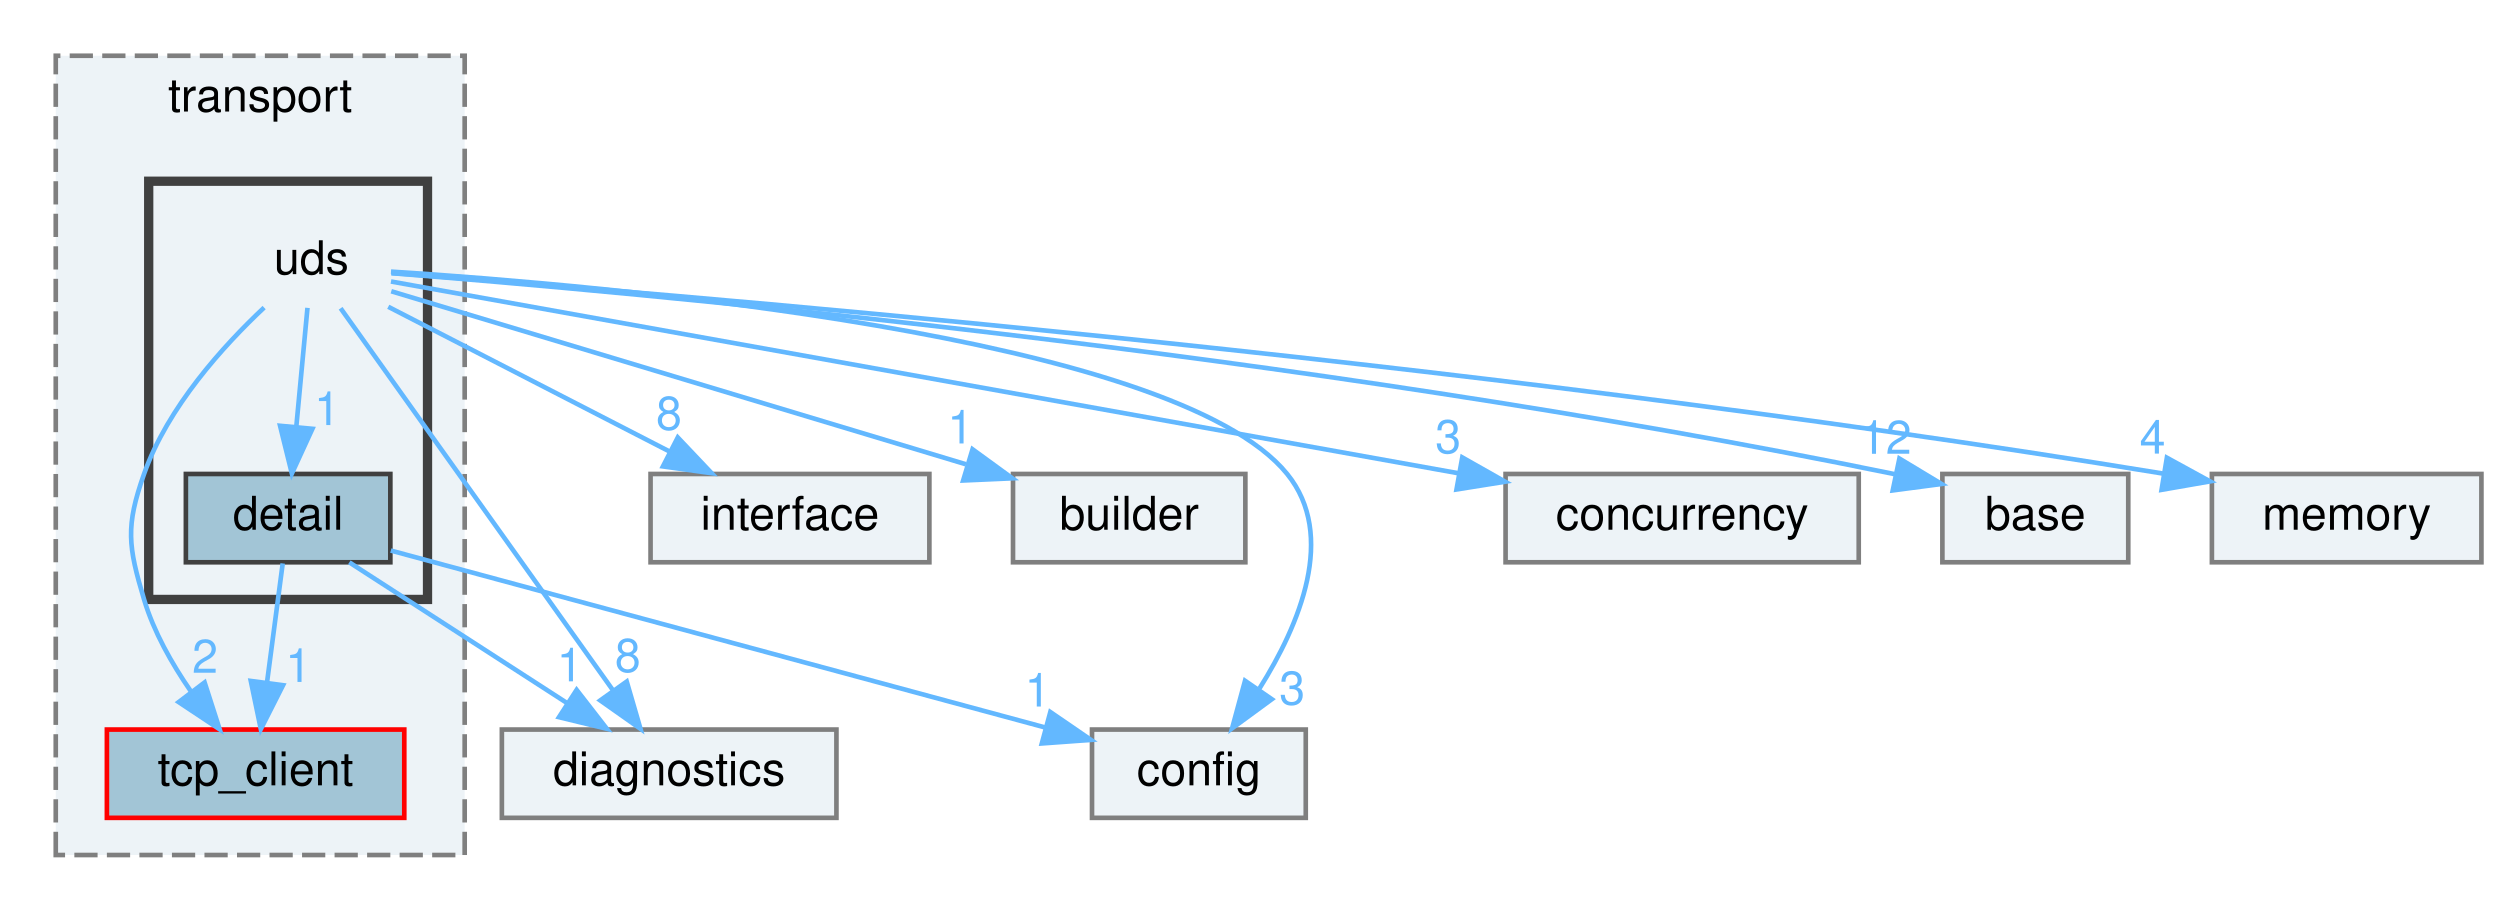
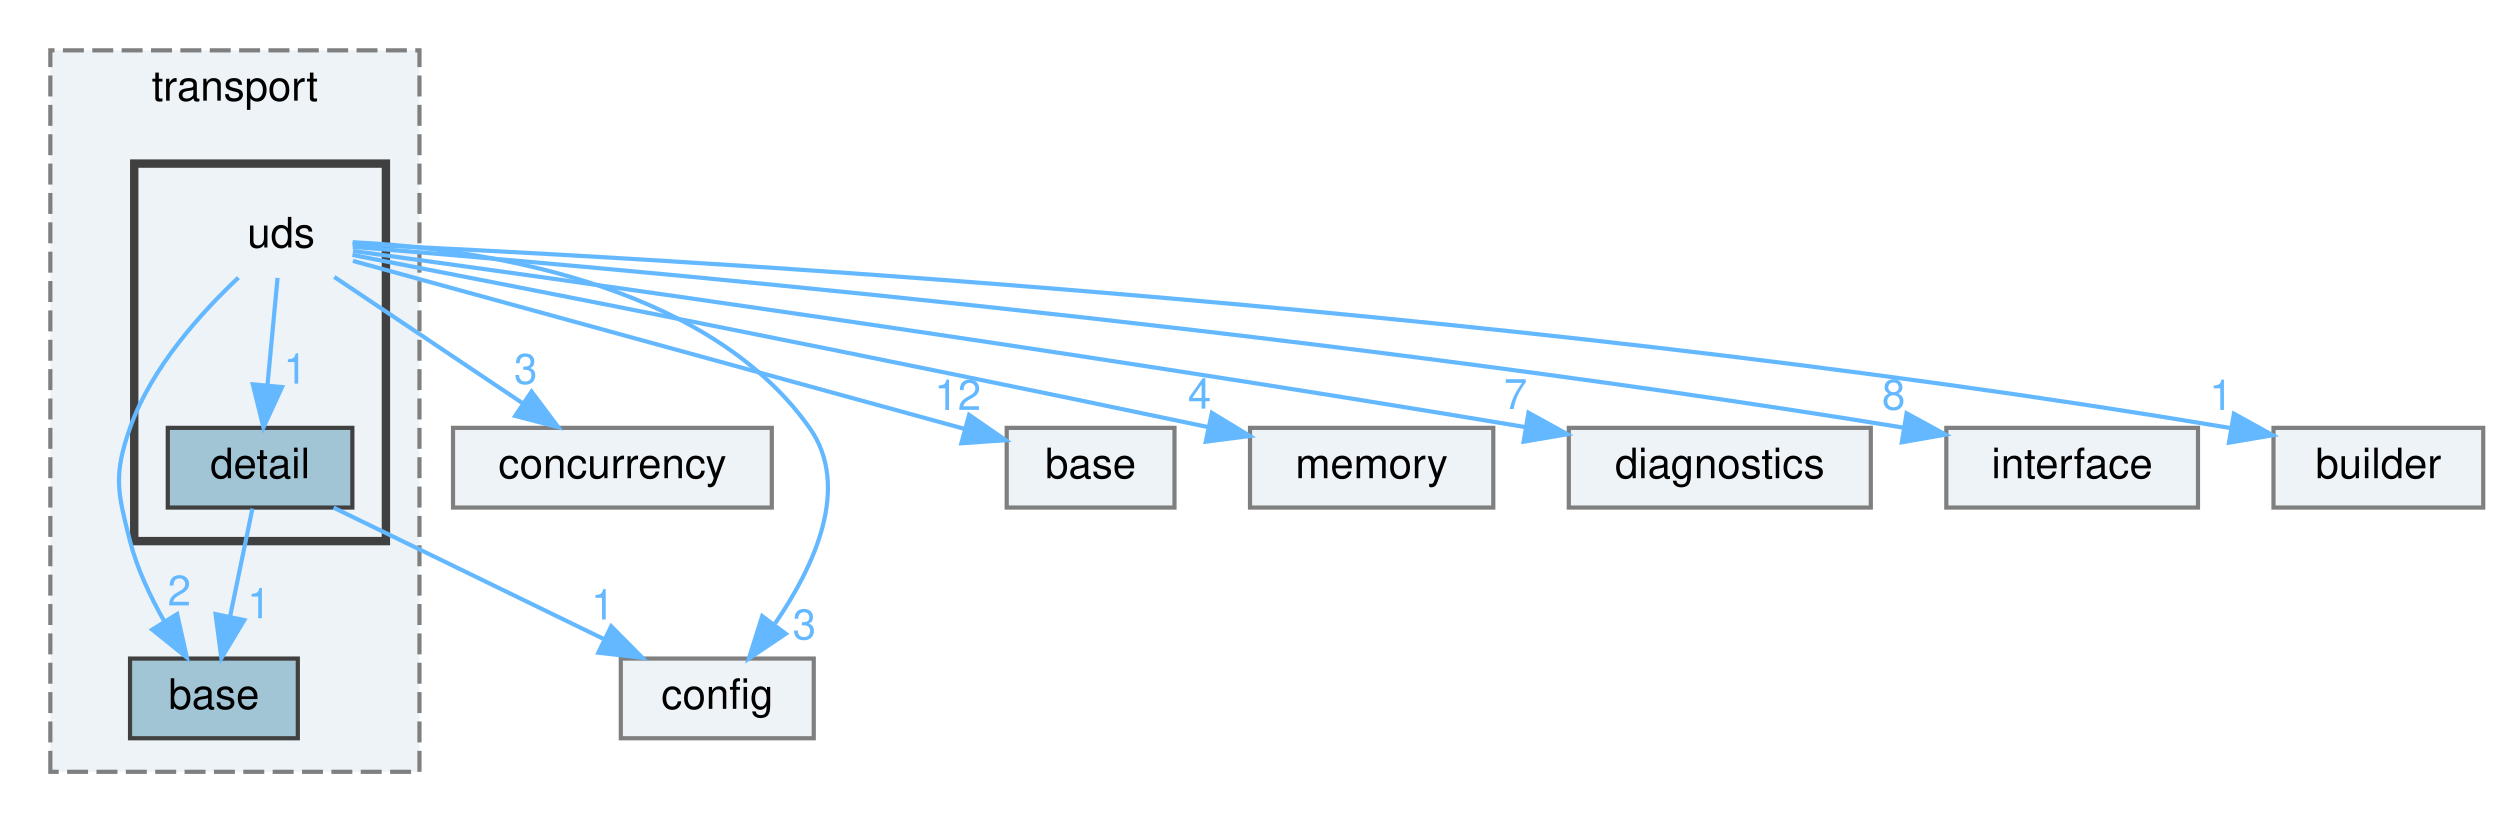
- <svg xmlns="http://www.w3.org/2000/svg" xmlns:xlink="http://www.w3.org/1999/xlink" width="538pt" height="196pt" viewBox="0.00 0.00 538.00 196.00">
+ <svg xmlns="http://www.w3.org/2000/svg" xmlns:xlink="http://www.w3.org/1999/xlink" width="596pt" height="196pt" viewBox="0.00 0.00 596.00 196.00">
  <g id="graph0" class="graph" transform="scale(1 1) rotate(0) translate(4 192)">
    <g id="clust1" class="cluster">
      <g id="a_clust1">
        <a xlink:href="dir_5c26b0c9b7e0d5acf946c15b5d9d58d6.html" target="_top" xlink:title="transport">
          <polygon fill="#edf3f7" stroke="#7f7f7f" stroke-dasharray="5,2" points="8,-8 8,-180 96,-180 96,-8 8,-8" />
          <text text-anchor="middle" x="52" y="-168" font-family="Helvetica,sans-Serif" font-size="10.00">transport</text>
        </a>
      </g>
    </g>
    <g id="clust2" class="cluster">
      <g id="a_clust2">
        <a xlink:href="dir_789fd087a5f0a4f41fb4500cfddbcae1.html" target="_top">
          <polygon fill="#edf3f7" stroke="#404040" stroke-width="2" points="28,-63 28,-153 88,-153 88,-63 28,-63" />
        </a>
      </g>
    </g>
    <g id="node1" class="node">
      <g id="a_node1">
-         <a xlink:href="dir_5945cecc8885b190726a3218a193f147.html" target="_top" xlink:title="tcp_client">
-           <polygon fill="#a2c5d6" stroke="red" points="83,-35 19,-35 19,-16 83,-16 83,-35" />
-           <text text-anchor="middle" x="51" y="-23" font-family="Helvetica,sans-Serif" font-size="10.00">tcp_client</text>
+         <a xlink:href="dir_b1f341685ecfe0d4dbd9467427ad429d.html" target="_top" xlink:title="base">
+           <polygon fill="#a2c5d6" stroke="#404040" points="67,-35 27,-35 27,-16 67,-16 67,-35" />
+           <text text-anchor="middle" x="47" y="-23" font-family="Helvetica,sans-Serif" font-size="10.00">base</text>
        </a>
      </g>
    </g>
    <g id="node2" class="node">
      <text text-anchor="middle" x="63" y="-133" font-family="Helvetica,sans-Serif" font-size="10.00">uds</text>
    </g>
-     <g id="edge5" class="edge">
-       <g id="a_edge5">
-         <a xlink:href="dir_000024_000016.html" target="_top">
-           <path fill="none" stroke="#63b8ff" d="M52.84,-125.81C44.1,-117.6 32.1,-104.43 27,-90 23,-78.69 23.56,-74.5 27,-63 29.08,-56.04 32.97,-49.18 37.02,-43.31" />
-           <polygon fill="#63b8ff" stroke="#63b8ff" points="40.03,-45.14 43.27,-35.05 34.45,-40.91 40.03,-45.14" />
-         </a>
-       </g>
-       <g id="a_edge5-headlabel">
-         <a xlink:href="dir_000024_000016.html" target="_top" xlink:title="2">
-           <text text-anchor="middle" x="40.12" y="-47.21" font-family="Helvetica,sans-Serif" font-size="10.00" fill="#63b8ff">2</text>
+     <g id="edge7" class="edge">
+       <g id="a_edge7">
+         <a xlink:href="dir_000025_000002.html" target="_top">
+           <path fill="none" stroke="#63b8ff" d="M52.84,-125.81C44.1,-117.6 32.1,-104.43 27,-90 23,-78.69 24.02,-74.63 27,-63 28.68,-56.45 31.8,-49.82 35.08,-44.03" />
+           <polygon fill="#63b8ff" stroke="#63b8ff" points="38.23,-45.6 40.54,-35.26 32.29,-41.9 38.23,-45.6" />
+         </a>
+       </g>
+       <g id="a_edge7-headlabel">
+         <a xlink:href="dir_000025_000002.html" target="_top" xlink:title="2">
+           <text text-anchor="middle" x="38.74" y="-47.66" font-family="Helvetica,sans-Serif" font-size="10.00" fill="#63b8ff">2</text>
        </a>
      </g>
    </g>
    <g id="node3" class="node">
      <g id="a_node3">
        <a xlink:href="dir_02a9bb08ffce7a5da5a853781c6f41ba.html" target="_top" xlink:title="detail">
          <polygon fill="#a2c5d6" stroke="#404040" points="80,-90 36,-90 36,-71 80,-71 80,-90" />
          <text text-anchor="middle" x="58" y="-78" font-family="Helvetica,sans-Serif" font-size="10.00">detail</text>
        </a>
      </g>
    </g>
    <g id="edge1" class="edge">
      <g id="a_edge1">
-         <a xlink:href="dir_000024_000007.html" target="_top">
+         <a xlink:href="dir_000025_000008.html" target="_top">
          <path fill="none" stroke="#63b8ff" d="M62.17,-125.75C61.52,-118.8 60.58,-108.85 59.76,-100.13" />
          <polygon fill="#63b8ff" stroke="#63b8ff" points="63.23,-99.72 58.81,-90.09 56.27,-100.37 63.23,-99.72" />
        </a>
      </g>
      <g id="a_edge1-headlabel">
-         <a xlink:href="dir_000024_000007.html" target="_top" xlink:title="1">
+         <a xlink:href="dir_000025_000008.html" target="_top" xlink:title="1">
          <text text-anchor="middle" x="66.4" y="-100.53" font-family="Helvetica,sans-Serif" font-size="10.00" fill="#63b8ff">1</text>
        </a>
      </g>
    </g>
    <g id="node4" class="node">
      <g id="a_node4">
        <a xlink:href="dir_10a04bdc26b9bc63fc33802b95b375a9.html" target="_top" xlink:title="concurrency">
-           <polygon fill="#edf3f7" stroke="#7f7f7f" points="396,-90 320,-90 320,-71 396,-71 396,-90" />
-           <text text-anchor="middle" x="358" y="-78" font-family="Helvetica,sans-Serif" font-size="10.00">concurrency</text>
+           <polygon fill="#edf3f7" stroke="#7f7f7f" points="180,-90 104,-90 104,-71 180,-71 180,-90" />
+           <text text-anchor="middle" x="142" y="-78" font-family="Helvetica,sans-Serif" font-size="10.00">concurrency</text>
        </a>
      </g>
    </g>
    <g id="edge2" class="edge">
      <g id="a_edge2">
-         <a xlink:href="dir_000024_000003.html" target="_top">
-           <path fill="none" stroke="#63b8ff" d="M80.14,-131.42C124.23,-123.5 242.86,-102.19 309.99,-90.13" />
-           <polygon fill="#63b8ff" stroke="#63b8ff" points="310.68,-93.56 319.9,-88.34 309.44,-86.67 310.68,-93.56" />
+         <a xlink:href="dir_000025_000004.html" target="_top">
+           <path fill="none" stroke="#63b8ff" d="M75.69,-125.98C87.83,-117.84 106.36,-105.41 120.75,-95.76" />
+           <polygon fill="#63b8ff" stroke="#63b8ff" points="122.72,-98.65 129.08,-90.17 118.82,-92.84 122.72,-98.65" />
        </a>
      </g>
      <g id="a_edge2-headlabel">
-         <a xlink:href="dir_000024_000003.html" target="_top" xlink:title="3">
-           <text text-anchor="middle" x="307.64" y="-94.49" font-family="Helvetica,sans-Serif" font-size="10.00" fill="#63b8ff">3</text>
+         <a xlink:href="dir_000025_000004.html" target="_top" xlink:title="3">
+           <text text-anchor="middle" x="121.32" y="-100.51" font-family="Helvetica,sans-Serif" font-size="10.00" fill="#63b8ff">3</text>
        </a>
      </g>
    </g>
    <g id="node5" class="node">
      <g id="a_node5">
        <a xlink:href="dir_1ae9d5707ae3e429484f972fe2e6b4f0.html" target="_top" xlink:title="config">
-           <polygon fill="#edf3f7" stroke="#7f7f7f" points="277,-35 231,-35 231,-16 277,-16 277,-35" />
-           <text text-anchor="middle" x="254" y="-23" font-family="Helvetica,sans-Serif" font-size="10.00">config</text>
+           <polygon fill="#edf3f7" stroke="#7f7f7f" points="190,-35 144,-35 144,-16 190,-16 190,-35" />
+           <text text-anchor="middle" x="167" y="-23" font-family="Helvetica,sans-Serif" font-size="10.00">config</text>
        </a>
      </g>
    </g>
    <g id="edge3" class="edge">
      <g id="a_edge3">
-         <a xlink:href="dir_000024_000004.html" target="_top">
-           <path fill="none" stroke="#63b8ff" d="M80.14,-133.55C125.81,-130.62 248.66,-120.04 273,-90 283.71,-76.78 275.71,-57.64 267.04,-43.84" />
-           <polygon fill="#63b8ff" stroke="#63b8ff" points="269.7,-41.53 261.15,-35.27 263.93,-45.5 269.7,-41.53" />
+         <a xlink:href="dir_000025_000005.html" target="_top">
+           <path fill="none" stroke="#63b8ff" d="M80.07,-134.26C108.26,-132.84 163.95,-125.42 189,-90 198.96,-75.91 190.08,-56.91 180.79,-43.38" />
+           <polygon fill="#63b8ff" stroke="#63b8ff" points="183.32,-40.91 174.53,-35 177.71,-45.11 183.32,-40.91" />
        </a>
      </g>
      <g id="a_edge3-headlabel">
-         <a xlink:href="dir_000024_000004.html" target="_top" xlink:title="3">
-           <text text-anchor="middle" x="274.07" y="-40.38" font-family="Helvetica,sans-Serif" font-size="10.00" fill="#63b8ff">3</text>
+         <a xlink:href="dir_000025_000005.html" target="_top" xlink:title="3">
+           <text text-anchor="middle" x="187.75" y="-39.59" font-family="Helvetica,sans-Serif" font-size="10.00" fill="#63b8ff">3</text>
        </a>
      </g>
    </g>
    <g id="node6" class="node">
      <g id="a_node6">
        <a xlink:href="dir_1b267b6cbe170e06255a29a9b0340896.html" target="_top" xlink:title="base">
-           <polygon fill="#edf3f7" stroke="#7f7f7f" points="454,-90 414,-90 414,-71 454,-71 454,-90" />
-           <text text-anchor="middle" x="434" y="-78" font-family="Helvetica,sans-Serif" font-size="10.00">base</text>
+           <polygon fill="#edf3f7" stroke="#7f7f7f" points="276,-90 236,-90 236,-71 276,-71 276,-90" />
+           <text text-anchor="middle" x="256" y="-78" font-family="Helvetica,sans-Serif" font-size="10.00">base</text>
        </a>
      </g>
    </g>
    <g id="edge4" class="edge">
      <g id="a_edge4">
-         <a xlink:href="dir_000024_000001.html" target="_top">
-           <path fill="none" stroke="#63b8ff" d="M80.24,-133.21C129.36,-129.34 274.33,-116.55 403.74,-89.96" />
-           <polygon fill="#63b8ff" stroke="#63b8ff" points="404.75,-93.32 413.82,-87.85 403.32,-86.47 404.75,-93.32" />
+         <a xlink:href="dir_000025_000001.html" target="_top">
+           <path fill="none" stroke="#63b8ff" d="M80.13,-129.8C112.96,-120.78 185.1,-100.97 226.06,-89.72" />
+           <polygon fill="#63b8ff" stroke="#63b8ff" points="227.04,-93.08 235.76,-87.06 225.19,-86.33 227.04,-93.08" />
        </a>
      </g>
      <g id="a_edge4-headlabel">
-         <a xlink:href="dir_000024_000001.html" target="_top" xlink:title="12">
-           <text text-anchor="middle" x="401.81" y="-94.34" font-family="Helvetica,sans-Serif" font-size="10.00" fill="#63b8ff">12</text>
+         <a xlink:href="dir_000025_000001.html" target="_top" xlink:title="12">
+           <text text-anchor="middle" x="224.33" y="-94.27" font-family="Helvetica,sans-Serif" font-size="10.00" fill="#63b8ff">12</text>
        </a>
      </g>
    </g>
    <g id="node7" class="node">
      <g id="a_node7">
        <a xlink:href="dir_5c49fb1fe3cdea7da91949965a419900.html" target="_top" xlink:title="memory">
-           <polygon fill="#edf3f7" stroke="#7f7f7f" points="530,-90 472,-90 472,-71 530,-71 530,-90" />
-           <text text-anchor="middle" x="501" y="-78" font-family="Helvetica,sans-Serif" font-size="10.00">memory</text>
-         </a>
-       </g>
-     </g>
-     <g id="edge6" class="edge">
-       <g id="a_edge6">
-         <a xlink:href="dir_000024_000013.html" target="_top">
-           <path fill="none" stroke="#63b8ff" d="M80.25,-133.26C134.74,-129.2 308.18,-115.19 461.53,-90.08" />
-           <polygon fill="#63b8ff" stroke="#63b8ff" points="462.31,-93.5 471.6,-88.41 461.17,-86.59 462.31,-93.5" />
-         </a>
-       </g>
-       <g id="a_edge6-headlabel">
-         <a xlink:href="dir_000024_000013.html" target="_top" xlink:title="4">
-           <text text-anchor="middle" x="459.23" y="-94.39" font-family="Helvetica,sans-Serif" font-size="10.00" fill="#63b8ff">4</text>
+           <polygon fill="#edf3f7" stroke="#7f7f7f" points="352,-90 294,-90 294,-71 352,-71 352,-90" />
+           <text text-anchor="middle" x="323" y="-78" font-family="Helvetica,sans-Serif" font-size="10.00">memory</text>
+         </a>
+       </g>
+     </g>
+     <g id="edge5" class="edge">
+       <g id="a_edge5">
+         <a xlink:href="dir_000025_000014.html" target="_top">
+           <path fill="none" stroke="#63b8ff" d="M80.02,-131.22C115.78,-124.31 201.61,-107.56 283.95,-90.19" />
+           <polygon fill="#63b8ff" stroke="#63b8ff" points="284.91,-93.56 293.97,-88.06 283.46,-86.71 284.91,-93.56" />
+         </a>
+       </g>
+       <g id="a_edge5-headlabel">
+         <a xlink:href="dir_000025_000014.html" target="_top" xlink:title="4">
+           <text text-anchor="middle" x="281.98" y="-94.58" font-family="Helvetica,sans-Serif" font-size="10.00" fill="#63b8ff">4</text>
        </a>
      </g>
    </g>
    <g id="node8" class="node">
      <g id="a_node8">
        <a xlink:href="dir_7729b3b589609220b9ffe88f5b919f3c.html" target="_top" xlink:title="diagnostics">
-           <polygon fill="#edf3f7" stroke="#7f7f7f" points="176,-35 104,-35 104,-16 176,-16 176,-35" />
-           <text text-anchor="middle" x="140" y="-23" font-family="Helvetica,sans-Serif" font-size="10.00">diagnostics</text>
-         </a>
-       </g>
-     </g>
-     <g id="edge7" class="edge">
-       <g id="a_edge7">
-         <a xlink:href="dir_000024_000008.html" target="_top">
-           <path fill="none" stroke="#63b8ff" d="M69.3,-125.66C82.11,-107.69 111.38,-66.64 127.96,-43.38" />
-           <polygon fill="#63b8ff" stroke="#63b8ff" points="130.87,-45.33 133.83,-35.16 125.17,-41.27 130.87,-45.33" />
-         </a>
-       </g>
-       <g id="a_edge7-headlabel">
-         <a xlink:href="dir_000024_000008.html" target="_top" xlink:title="8">
-           <text text-anchor="middle" x="131.1" y="-47.41" font-family="Helvetica,sans-Serif" font-size="10.00" fill="#63b8ff">8</text>
+           <polygon fill="#edf3f7" stroke="#7f7f7f" points="442,-90 370,-90 370,-71 442,-71 442,-90" />
+           <text text-anchor="middle" x="406" y="-78" font-family="Helvetica,sans-Serif" font-size="10.00">diagnostics</text>
+         </a>
+       </g>
+     </g>
+     <g id="edge6" class="edge">
+       <g id="a_edge6">
+         <a xlink:href="dir_000025_000009.html" target="_top">
+           <path fill="none" stroke="#63b8ff" d="M80.17,-132.17C124.57,-126.1 247.03,-109.04 359.52,-90.2" />
+           <polygon fill="#63b8ff" stroke="#63b8ff" points="360.39,-93.6 369.67,-88.49 359.23,-86.7 360.39,-93.6" />
+         </a>
+       </g>
+       <g id="a_edge6-headlabel">
+         <a xlink:href="dir_000025_000009.html" target="_top" xlink:title="7">
+           <text text-anchor="middle" x="357.32" y="-94.5" font-family="Helvetica,sans-Serif" font-size="10.00" fill="#63b8ff">7</text>
        </a>
      </g>
    </g>
    <g id="node9" class="node">
      <g id="a_node9">
        <a xlink:href="dir_bc504be2cd69b9810b0769a6f10cd052.html" target="_top" xlink:title="interface">
-           <polygon fill="#edf3f7" stroke="#7f7f7f" points="196,-90 136,-90 136,-71 196,-71 196,-90" />
-           <text text-anchor="middle" x="166" y="-78" font-family="Helvetica,sans-Serif" font-size="10.00">interface</text>
+           <polygon fill="#edf3f7" stroke="#7f7f7f" points="520,-90 460,-90 460,-71 520,-71 520,-90" />
+           <text text-anchor="middle" x="490" y="-78" font-family="Helvetica,sans-Serif" font-size="10.00">interface</text>
        </a>
      </g>
    </g>
    <g id="edge8" class="edge">
      <g id="a_edge8">
-         <a xlink:href="dir_000024_000012.html" target="_top">
-           <path fill="none" stroke="#63b8ff" d="M79.55,-125.98C95.89,-117.57 121.13,-104.59 140.13,-94.81" />
-           <polygon fill="#63b8ff" stroke="#63b8ff" points="141.86,-97.86 149.15,-90.17 138.66,-91.63 141.86,-97.86" />
+         <a xlink:href="dir_000025_000013.html" target="_top">
+           <path fill="none" stroke="#63b8ff" d="M80.1,-133.16C133.31,-128.85 300.77,-114.31 449.6,-90.08" />
+           <polygon fill="#63b8ff" stroke="#63b8ff" points="450.53,-93.47 459.82,-88.39 449.39,-86.56 450.53,-93.47" />
        </a>
      </g>
      <g id="a_edge8-headlabel">
-         <a xlink:href="dir_000024_000012.html" target="_top" xlink:title="8">
-           <text text-anchor="middle" x="139.96" y="-99.53" font-family="Helvetica,sans-Serif" font-size="10.00" fill="#63b8ff">8</text>
+         <a xlink:href="dir_000025_000013.html" target="_top" xlink:title="8">
+           <text text-anchor="middle" x="447.44" y="-94.36" font-family="Helvetica,sans-Serif" font-size="10.00" fill="#63b8ff">8</text>
        </a>
      </g>
    </g>
    <g id="node10" class="node">
      <g id="a_node10">
        <a xlink:href="dir_e4a9c84f290adef67ceee075c03178ea.html" target="_top" xlink:title="builder">
-           <polygon fill="#edf3f7" stroke="#7f7f7f" points="264,-90 214,-90 214,-71 264,-71 264,-90" />
-           <text text-anchor="middle" x="239" y="-78" font-family="Helvetica,sans-Serif" font-size="10.00">builder</text>
+           <polygon fill="#edf3f7" stroke="#7f7f7f" points="588,-90 538,-90 538,-71 588,-71 588,-90" />
+           <text text-anchor="middle" x="563" y="-78" font-family="Helvetica,sans-Serif" font-size="10.00">builder</text>
        </a>
      </g>
    </g>
    <g id="edge9" class="edge">
      <g id="a_edge9">
-         <a xlink:href="dir_000024_000002.html" target="_top">
-           <path fill="none" stroke="#63b8ff" d="M80.2,-129.32C108.74,-120.73 166.45,-103.35 203.88,-92.08" />
-           <polygon fill="#63b8ff" stroke="#63b8ff" points="205.29,-95.31 213.86,-89.07 203.27,-88.6 205.29,-95.31" />
+         <a xlink:href="dir_000025_000003.html" target="_top">
+           <path fill="none" stroke="#63b8ff" d="M80.05,-133.79C140.11,-131.12 347.51,-120.26 527.91,-89.93" />
+           <polygon fill="#63b8ff" stroke="#63b8ff" points="528.57,-93.37 537.84,-88.24 527.39,-86.47 528.57,-93.37" />
        </a>
      </g>
      <g id="a_edge9-headlabel">
-         <a xlink:href="dir_000024_000002.html" target="_top" xlink:title="1">
-           <text text-anchor="middle" x="202.67" y="-96.56" font-family="Helvetica,sans-Serif" font-size="10.00" fill="#63b8ff">1</text>
+         <a xlink:href="dir_000025_000003.html" target="_top" xlink:title="1">
+           <text text-anchor="middle" x="525.5" y="-94.27" font-family="Helvetica,sans-Serif" font-size="10.00" fill="#63b8ff">1</text>
        </a>
      </g>
    </g>
    <g id="edge11" class="edge">
      <g id="a_edge11">
-         <a xlink:href="dir_000007_000016.html" target="_top">
-           <path fill="none" stroke="#63b8ff" d="M56.84,-70.75C55.93,-63.8 54.61,-53.85 53.46,-45.13" />
-           <polygon fill="#63b8ff" stroke="#63b8ff" points="56.91,-44.54 52.13,-35.09 49.97,-45.46 56.91,-44.54" />
+         <a xlink:href="dir_000008_000002.html" target="_top">
+           <path fill="none" stroke="#63b8ff" d="M56.18,-70.75C54.74,-63.8 52.68,-53.85 50.87,-45.13" />
+           <polygon fill="#63b8ff" stroke="#63b8ff" points="54.24,-44.17 48.78,-35.09 47.39,-45.59 54.24,-44.17" />
        </a>
      </g>
      <g id="a_edge11-headlabel">
-         <a xlink:href="dir_000007_000016.html" target="_top" xlink:title="1">
-           <text text-anchor="middle" x="60.2" y="-45.24" font-family="Helvetica,sans-Serif" font-size="10.00" fill="#63b8ff">1</text>
+         <a xlink:href="dir_000008_000002.html" target="_top" xlink:title="1">
+           <text text-anchor="middle" x="57.75" y="-44.61" font-family="Helvetica,sans-Serif" font-size="10.00" fill="#63b8ff">1</text>
        </a>
      </g>
    </g>
    <g id="edge10" class="edge">
      <g id="a_edge10">
-         <a xlink:href="dir_000007_000004.html" target="_top">
-           <path fill="none" stroke="#63b8ff" d="M80.1,-73.52C114.46,-64.23 180.87,-46.28 220.94,-35.44" />
-           <polygon fill="#63b8ff" stroke="#63b8ff" points="222.03,-38.77 230.77,-32.78 220.2,-32.01 222.03,-38.77" />
+         <a xlink:href="dir_000008_000005.html" target="_top">
+           <path fill="none" stroke="#63b8ff" d="M75.51,-70.98C92.97,-62.5 120.01,-49.35 140.17,-39.54" />
+           <polygon fill="#63b8ff" stroke="#63b8ff" points="141.71,-42.69 149.17,-35.17 138.64,-36.4 141.71,-42.69" />
        </a>
      </g>
      <g id="a_edge10-headlabel">
-         <a xlink:href="dir_000007_000004.html" target="_top" xlink:title="1">
-           <text text-anchor="middle" x="219.3" y="-39.95" font-family="Helvetica,sans-Serif" font-size="10.00" fill="#63b8ff">1</text>
-         </a>
-       </g>
-     </g>
-     <g id="edge12" class="edge">
-       <g id="a_edge12">
-         <a xlink:href="dir_000007_000008.html" target="_top">
-           <path fill="none" stroke="#63b8ff" d="M71.17,-70.98C83.77,-62.84 103,-50.41 117.94,-40.76" />
-           <polygon fill="#63b8ff" stroke="#63b8ff" points="120.09,-43.54 126.59,-35.17 116.29,-37.66 120.09,-43.54" />
-         </a>
-       </g>
-       <g id="a_edge12-headlabel">
-         <a xlink:href="dir_000007_000008.html" target="_top" xlink:title="1">
-           <text text-anchor="middle" x="118.61" y="-45.37" font-family="Helvetica,sans-Serif" font-size="10.00" fill="#63b8ff">1</text>
+         <a xlink:href="dir_000008_000005.html" target="_top" xlink:title="1">
+           <text text-anchor="middle" x="139.71" y="-44.32" font-family="Helvetica,sans-Serif" font-size="10.00" fill="#63b8ff">1</text>
        </a>
      </g>
    </g>
  </g>
</svg>
